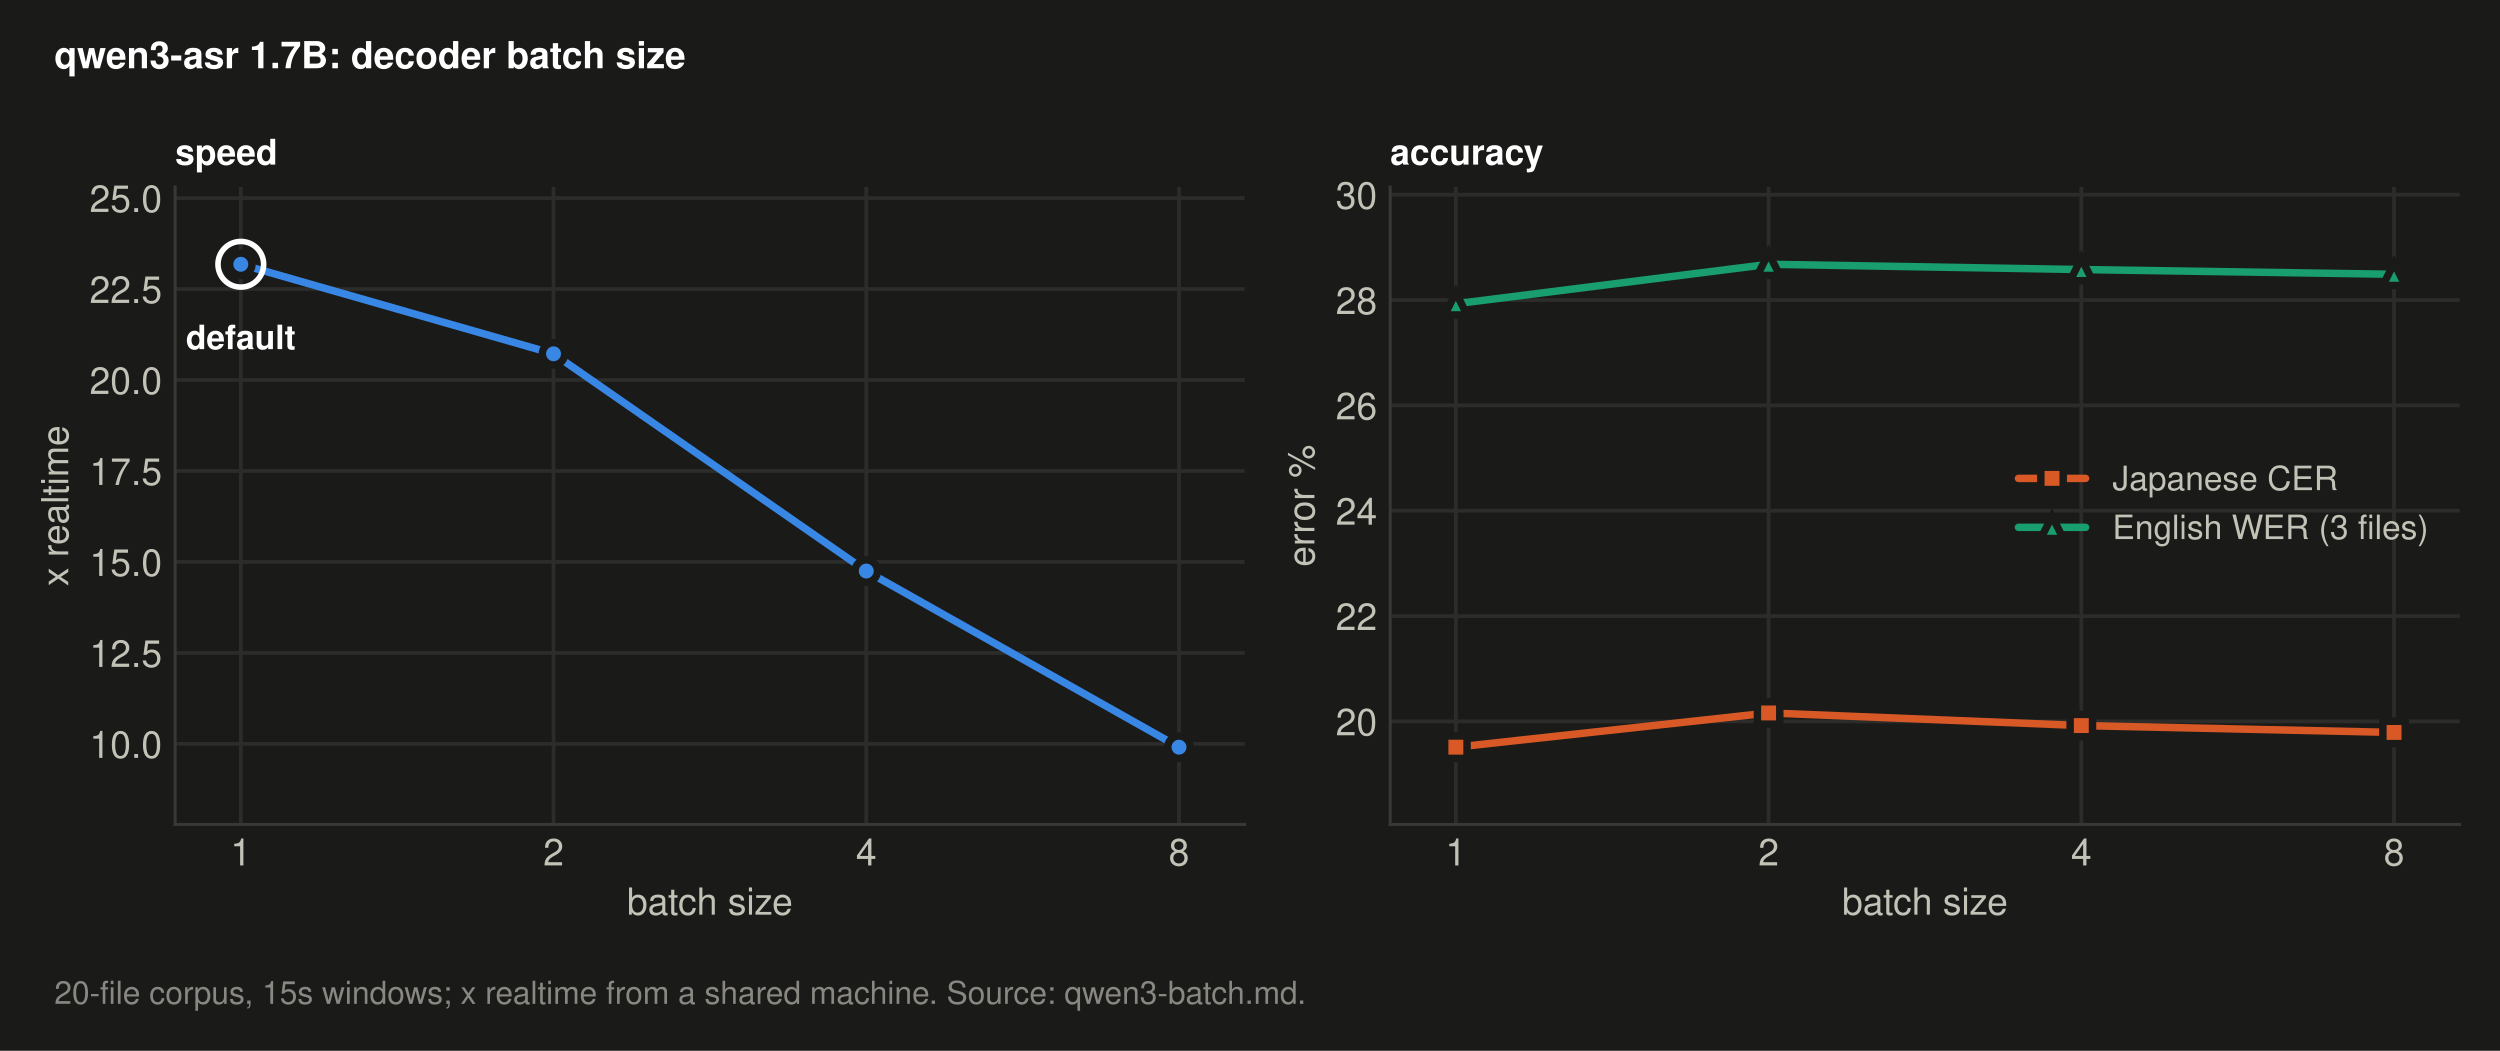
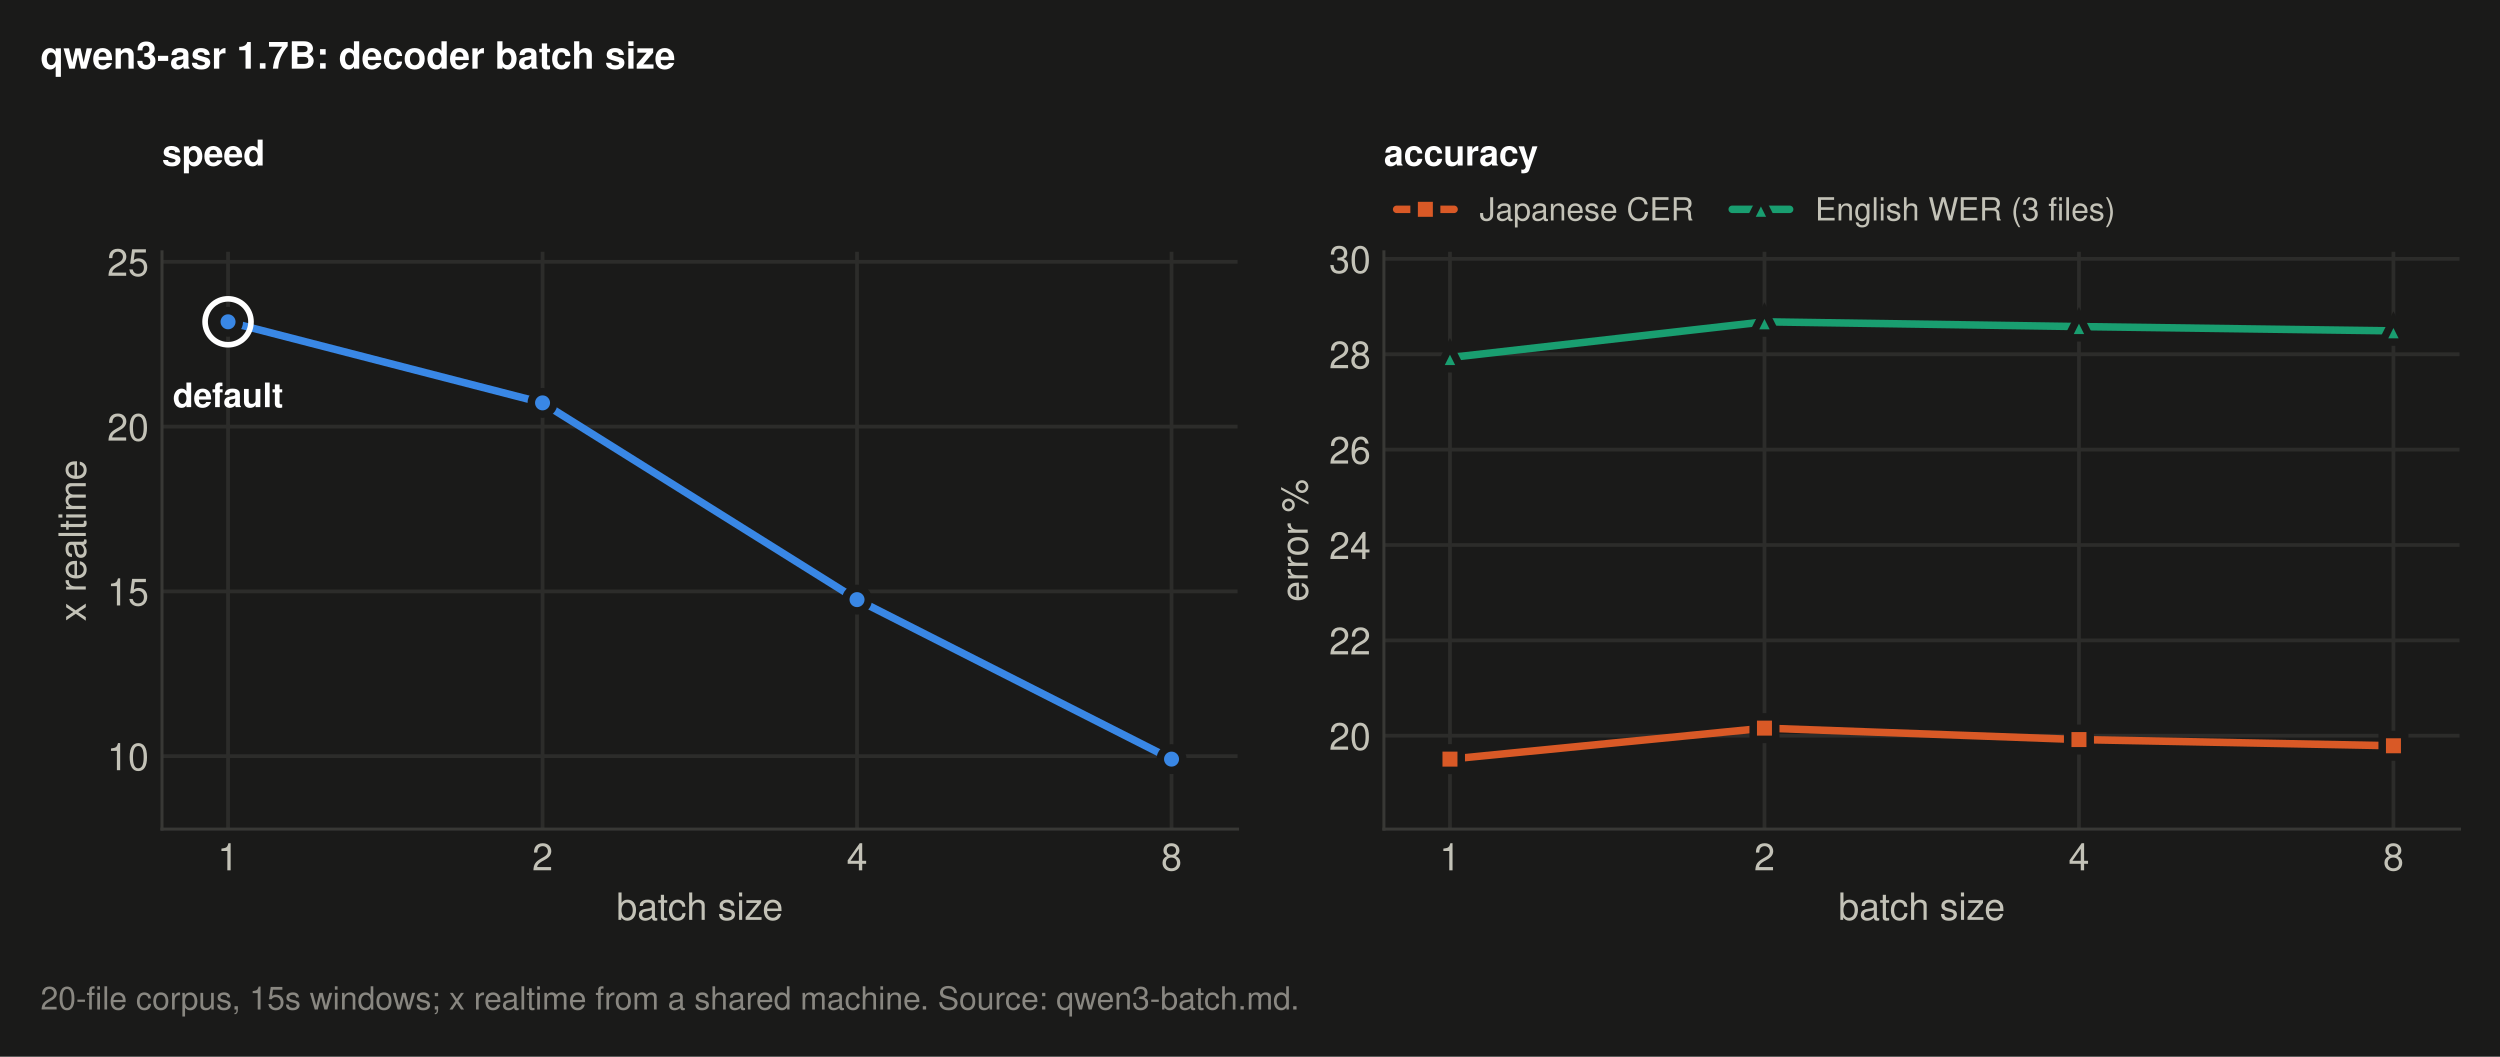
- <svg xmlns="http://www.w3.org/2000/svg" xmlns:xlink="http://www.w3.org/1999/xlink" width="670.341pt" height="281.747pt" viewBox="0 0 670.341 281.747" version="1.1">
+ <svg xmlns="http://www.w3.org/2000/svg" xmlns:xlink="http://www.w3.org/1999/xlink" width="666.576pt" height="281.747pt" viewBox="0 0 666.576 281.747" version="1.1">
  <defs>
    <style type="text/css">*{stroke-linejoin: round; stroke-linecap: butt}</style>
  </defs>
  <g id="figure_1">
    <g id="patch_1">
-       <path d="M 0 281.747  L 670.341 281.747  L 670.341 0  L 0 0  z " style="fill: #1a1a19" />
+       <path d="M 0 281.747  L 666.576 281.747  L 666.576 0  L 0 0  z " style="fill: #1a1a19" />
    </g>
    <g id="axes_1">
      <g id="patch_2">
-         <path d="M 46.96 221.062  L 333.741 221.062  L 333.741 50.145  L 46.96 50.145  z " style="fill: #1a1a19" />
+         <path d="M 43.195 221.062  L 329.976 221.062  L 329.976 67.145  L 43.195 67.145  z " style="fill: #1a1a19" />
      </g>
      <g id="matplotlib.axis_1">
        <g id="xtick_1">
          <g id="line2d_1">
-             <path d="M 64.57 221.062  L 64.57 50.145  " clip-path="url(#p330fa07c43)" style="fill: none; stroke: #2c2c2a; stroke-linecap: round" />
+             <path d="M 60.805 221.062  L 60.805 67.145  " clip-path="url(#p6cf653abd0)" style="fill: none; stroke: #2c2c2a; stroke-linecap: round" />
          </g>
          <g id="line2d_2" />
          <g id="text_1">
-             <text style="font-size: 10px; font-family: 'Helvetica', 'Arial', 'DejaVu Sans'; text-anchor: middle; fill: #c3c2b7" x="64.57" y="232.062" transform="rotate(-0 64.5695 232.0616)">1</text>
+             <text style="font-size: 10px; font-family: 'Helvetica', 'Arial', 'DejaVu Sans'; text-anchor: middle; fill: #c3c2b7" x="60.805" y="232.062" transform="rotate(-0 60.80456 232.0616)">1</text>
          </g>
        </g>
        <g id="xtick_2">
          <g id="line2d_3">
-             <path d="M 148.424 221.062  L 148.424 50.145  " clip-path="url(#p330fa07c43)" style="fill: none; stroke: #2c2c2a; stroke-linecap: round" />
+             <path d="M 144.659 221.062  L 144.659 67.145  " clip-path="url(#p6cf653abd0)" style="fill: none; stroke: #2c2c2a; stroke-linecap: round" />
          </g>
          <g id="line2d_4" />
          <g id="text_2">
-             <text style="font-size: 10px; font-family: 'Helvetica', 'Arial', 'DejaVu Sans'; text-anchor: middle; fill: #c3c2b7" x="148.424" y="232.062" transform="rotate(-0 148.4235 232.0616)">2</text>
+             <text style="font-size: 10px; font-family: 'Helvetica', 'Arial', 'DejaVu Sans'; text-anchor: middle; fill: #c3c2b7" x="144.659" y="232.062" transform="rotate(-0 144.6586 232.0616)">2</text>
          </g>
        </g>
        <g id="xtick_3">
          <g id="line2d_5">
-             <path d="M 232.278 221.062  L 232.278 50.145  " clip-path="url(#p330fa07c43)" style="fill: none; stroke: #2c2c2a; stroke-linecap: round" />
+             <path d="M 228.513 221.062  L 228.513 67.145  " clip-path="url(#p6cf653abd0)" style="fill: none; stroke: #2c2c2a; stroke-linecap: round" />
          </g>
          <g id="line2d_6" />
          <g id="text_3">
-             <text style="font-size: 10px; font-family: 'Helvetica', 'Arial', 'DejaVu Sans'; text-anchor: middle; fill: #c3c2b7" x="232.278" y="232.062" transform="rotate(-0 232.2776 232.0616)">4</text>
+             <text style="font-size: 10px; font-family: 'Helvetica', 'Arial', 'DejaVu Sans'; text-anchor: middle; fill: #c3c2b7" x="228.513" y="232.062" transform="rotate(-0 228.5126 232.0616)">4</text>
          </g>
        </g>
        <g id="xtick_4">
          <g id="line2d_7">
-             <path d="M 316.132 221.062  L 316.132 50.145  " clip-path="url(#p330fa07c43)" style="fill: none; stroke: #2c2c2a; stroke-linecap: round" />
+             <path d="M 312.367 221.062  L 312.367 67.145  " clip-path="url(#p6cf653abd0)" style="fill: none; stroke: #2c2c2a; stroke-linecap: round" />
          </g>
          <g id="line2d_8" />
          <g id="text_4">
-             <text style="font-size: 10px; font-family: 'Helvetica', 'Arial', 'DejaVu Sans'; text-anchor: middle; fill: #c3c2b7" x="316.132" y="232.062" transform="rotate(-0 316.1316 232.0616)">8</text>
+             <text style="font-size: 10px; font-family: 'Helvetica', 'Arial', 'DejaVu Sans'; text-anchor: middle; fill: #c3c2b7" x="312.367" y="232.062" transform="rotate(-0 312.3667 232.0616)">8</text>
          </g>
        </g>
        <g id="text_5">
-           <text style="font-size: 10px; font-family: 'Helvetica', 'Arial', 'DejaVu Sans'; text-anchor: middle; fill: #c3c2b7" x="190.351" y="245.261" transform="rotate(-0 190.3505 245.2608)">batch size</text>
+           <text style="font-size: 10px; font-family: 'Helvetica', 'Arial', 'DejaVu Sans'; text-anchor: middle; fill: #c3c2b7" x="186.586" y="245.261" transform="rotate(-0 186.5856 245.2608)">batch size</text>
        </g>
      </g>
      <g id="matplotlib.axis_2">
        <g id="ytick_1">
          <g id="line2d_9">
-             <path d="M 46.96 199.466  L 333.741 199.466  " clip-path="url(#p330fa07c43)" style="fill: none; stroke: #2c2c2a; stroke-linecap: round" />
+             <path d="M 43.195 201.614  L 329.976 201.614  " clip-path="url(#p6cf653abd0)" style="fill: none; stroke: #2c2c2a; stroke-linecap: round" />
          </g>
          <g id="line2d_10" />
          <g id="text_6">
-             <text style="font-size: 10px; font-family: 'Helvetica', 'Arial', 'DejaVu Sans'; text-anchor: end; fill: #c3c2b7" x="43.46" y="203.216" transform="rotate(-0 43.46016 203.2162)">10.0</text>
+             <text style="font-size: 10px; font-family: 'Helvetica', 'Arial', 'DejaVu Sans'; text-anchor: end; fill: #c3c2b7" x="39.695" y="205.364" transform="rotate(-0 39.69522 205.3642)">10</text>
          </g>
        </g>
        <g id="ytick_2">
          <g id="line2d_11">
-             <path d="M 46.96 175.072  L 333.741 175.072  " clip-path="url(#p330fa07c43)" style="fill: none; stroke: #2c2c2a; stroke-linecap: round" />
+             <path d="M 43.195 157.679  L 329.976 157.679  " clip-path="url(#p6cf653abd0)" style="fill: none; stroke: #2c2c2a; stroke-linecap: round" />
          </g>
          <g id="line2d_12" />
          <g id="text_7">
-             <text style="font-size: 10px; font-family: 'Helvetica', 'Arial', 'DejaVu Sans'; text-anchor: end; fill: #c3c2b7" x="43.46" y="178.822" transform="rotate(-0 43.46016 178.8224)">12.5</text>
+             <text style="font-size: 10px; font-family: 'Helvetica', 'Arial', 'DejaVu Sans'; text-anchor: end; fill: #c3c2b7" x="39.695" y="161.429" transform="rotate(-0 39.69522 161.4292)">15</text>
          </g>
        </g>
        <g id="ytick_3">
          <g id="line2d_13">
-             <path d="M 46.96 150.679  L 333.741 150.679  " clip-path="url(#p330fa07c43)" style="fill: none; stroke: #2c2c2a; stroke-linecap: round" />
+             <path d="M 43.195 113.744  L 329.976 113.744  " clip-path="url(#p6cf653abd0)" style="fill: none; stroke: #2c2c2a; stroke-linecap: round" />
          </g>
          <g id="line2d_14" />
          <g id="text_8">
-             <text style="font-size: 10px; font-family: 'Helvetica', 'Arial', 'DejaVu Sans'; text-anchor: end; fill: #c3c2b7" x="43.46" y="154.429" transform="rotate(-0 43.46016 154.4286)">15.0</text>
+             <text style="font-size: 10px; font-family: 'Helvetica', 'Arial', 'DejaVu Sans'; text-anchor: end; fill: #c3c2b7" x="39.695" y="117.494" transform="rotate(-0 39.69522 117.4942)">20</text>
          </g>
        </g>
        <g id="ytick_4">
          <g id="line2d_15">
-             <path d="M 46.96 126.285  L 333.741 126.285  " clip-path="url(#p330fa07c43)" style="fill: none; stroke: #2c2c2a; stroke-linecap: round" />
+             <path d="M 43.195 69.809  L 329.976 69.809  " clip-path="url(#p6cf653abd0)" style="fill: none; stroke: #2c2c2a; stroke-linecap: round" />
          </g>
          <g id="line2d_16" />
          <g id="text_9">
-             <text style="font-size: 10px; font-family: 'Helvetica', 'Arial', 'DejaVu Sans'; text-anchor: end; fill: #c3c2b7" x="43.46" y="130.035" transform="rotate(-0 43.46016 130.0349)">17.5</text>
-           </g>
-         </g>
-         <g id="ytick_5">
-           <g id="line2d_17">
-             <path d="M 46.96 101.891  L 333.741 101.891  " clip-path="url(#p330fa07c43)" style="fill: none; stroke: #2c2c2a; stroke-linecap: round" />
-           </g>
-           <g id="line2d_18" />
-           <g id="text_10">
-             <text style="font-size: 10px; font-family: 'Helvetica', 'Arial', 'DejaVu Sans'; text-anchor: end; fill: #c3c2b7" x="43.46" y="105.641" transform="rotate(-0 43.46016 105.6411)">20.0</text>
-           </g>
-         </g>
-         <g id="ytick_6">
-           <g id="line2d_19">
-             <path d="M 46.96 77.497  L 333.741 77.497  " clip-path="url(#p330fa07c43)" style="fill: none; stroke: #2c2c2a; stroke-linecap: round" />
-           </g>
-           <g id="line2d_20" />
-           <g id="text_11">
-             <text style="font-size: 10px; font-family: 'Helvetica', 'Arial', 'DejaVu Sans'; text-anchor: end; fill: #c3c2b7" x="43.46" y="81.247" transform="rotate(-0 43.46016 81.24727)">22.5</text>
-           </g>
-         </g>
-         <g id="ytick_7">
-           <g id="line2d_21">
-             <path d="M 46.96 53.103  L 333.741 53.103  " clip-path="url(#p330fa07c43)" style="fill: none; stroke: #2c2c2a; stroke-linecap: round" />
-           </g>
-           <g id="line2d_22" />
-           <g id="text_12">
-             <text style="font-size: 10px; font-family: 'Helvetica', 'Arial', 'DejaVu Sans'; text-anchor: end; fill: #c3c2b7" x="43.46" y="56.853" transform="rotate(-0 43.46016 56.85348)">25.0</text>
-           </g>
-         </g>
-         <g id="text_13">
-           <text style="font-size: 10px; font-family: 'Helvetica', 'Arial', 'DejaVu Sans'; text-anchor: middle; fill: #c3c2b7" x="18.3" y="135.603" transform="rotate(-90 18.3 135.6033)">x realtime</text>
+             <text style="font-size: 10px; font-family: 'Helvetica', 'Arial', 'DejaVu Sans'; text-anchor: end; fill: #c3c2b7" x="39.695" y="73.559" transform="rotate(-0 39.69522 73.55922)">25</text>
+           </g>
+         </g>
+         <g id="text_10">
+           <text style="font-size: 10px; font-family: 'Helvetica', 'Arial', 'DejaVu Sans'; text-anchor: middle; fill: #c3c2b7" x="22.874" y="144.103" transform="rotate(-90 22.87412 144.1033)">x realtime</text>
        </g>
      </g>
      <g id="patch_3">
-         <path d="M 46.96 221.062  L 46.96 50.145  " style="fill: none; stroke: #383835; stroke-width: 0.8; stroke-linejoin: miter; stroke-linecap: square" />
+         <path d="M 43.195 221.062  L 43.195 67.145  " style="fill: none; stroke: #383835; stroke-width: 0.8; stroke-linejoin: miter; stroke-linecap: square" />
      </g>
      <g id="patch_4">
-         <path d="M 46.96 221.062  L 333.741 221.062  " style="fill: none; stroke: #383835; stroke-width: 0.8; stroke-linejoin: miter; stroke-linecap: square" />
-       </g>
-       <g id="line2d_23">
-         <path d="M 64.57 70.862  L 148.424 94.866  L 232.278 153.118  L 316.132 200.344  " clip-path="url(#p330fa07c43)" style="fill: none; stroke: #3987e5; stroke-width: 2; stroke-linecap: round" />
+         <path d="M 43.195 221.062  L 329.976 221.062  " style="fill: none; stroke: #383835; stroke-width: 0.8; stroke-linejoin: miter; stroke-linecap: square" />
+       </g>
+       <g id="line2d_17">
+         <path d="M 60.805 85.802  L 144.659 107.418  L 228.513 159.876  L 312.367 202.405  " clip-path="url(#p6cf653abd0)" style="fill: none; stroke: #3987e5; stroke-width: 2; stroke-linecap: round" />
        <defs>
          <path id="m226001cfbb" d="M 0 3  C 0.796 3 1.559 2.684 2.121 2.121  C 2.684 1.559 3 0.796 3 0  C 3 -0.796 2.684 -1.559 2.121 -2.121  C 1.559 -2.684 0.796 -3 0 -3  C -0.796 -3 -1.559 -2.684 -2.121 -2.121  C -2.684 -1.559 -3 -0.796 -3 0  C -3 0.796 -2.684 1.559 -2.121 2.121  C -1.559 2.684 -0.796 3 0 3  z " style="stroke: #1a1a19; stroke-width: 2" />
        </defs>
-         <g clip-path="url(#p330fa07c43)">
-           <use xlink:href="#m226001cfbb" x="64.57" y="70.862" style="fill: #3987e5; stroke: #1a1a19; stroke-width: 2" />
-           <use xlink:href="#m226001cfbb" x="148.424" y="94.866" style="fill: #3987e5; stroke: #1a1a19; stroke-width: 2" />
-           <use xlink:href="#m226001cfbb" x="232.278" y="153.118" style="fill: #3987e5; stroke: #1a1a19; stroke-width: 2" />
-           <use xlink:href="#m226001cfbb" x="316.132" y="200.344" style="fill: #3987e5; stroke: #1a1a19; stroke-width: 2" />
-         </g>
-       </g>
-       <g id="text_14">
-         <text style="font-weight: 700; font-size: 9px; font-family: 'Helvetica', 'Arial', 'DejaVu Sans'; text-anchor: middle; fill: #ffffff" x="64.57" y="93.612" transform="rotate(-0 64.5695 93.61216)">default</text>
-       </g>
-       <g id="text_15">
-         <text style="font-weight: 700; font-size: 9.5px; font-family: 'Helvetica', 'Arial', 'DejaVu Sans'; text-anchor: start; fill: #ffffff" x="46.96" y="44.145" transform="rotate(-0 46.96016 44.145)">speed</text>
+         <g clip-path="url(#p6cf653abd0)">
+           <use xlink:href="#m226001cfbb" x="60.805" y="85.802" style="fill: #3987e5; stroke: #1a1a19; stroke-width: 2" />
+           <use xlink:href="#m226001cfbb" x="144.659" y="107.418" style="fill: #3987e5; stroke: #1a1a19; stroke-width: 2" />
+           <use xlink:href="#m226001cfbb" x="228.513" y="159.876" style="fill: #3987e5; stroke: #1a1a19; stroke-width: 2" />
+           <use xlink:href="#m226001cfbb" x="312.367" y="202.405" style="fill: #3987e5; stroke: #1a1a19; stroke-width: 2" />
+         </g>
+       </g>
+       <g id="text_11">
+         <text style="font-weight: 700; font-size: 9px; font-family: 'Helvetica', 'Arial', 'DejaVu Sans'; text-anchor: middle; fill: #ffffff" x="60.805" y="108.552" transform="rotate(-0 60.80456 108.5516)">default</text>
+       </g>
+       <g id="text_12">
+         <text style="font-weight: 700; font-size: 9.5px; font-family: 'Helvetica', 'Arial', 'DejaVu Sans'; text-anchor: start; fill: #ffffff" x="43.195" y="44.145" transform="rotate(-0 43.19522 44.145)">speed</text>
      </g>
      <g id="PathCollection_1">
-         <path d="M 64.57 76.986  C 66.194 76.986 67.751 76.341 68.9 75.192  C 70.048 74.044 70.693 72.486 70.693 70.862  C 70.693 69.238 70.048 67.68 68.9 66.532  C 67.751 65.384 66.194 64.738 64.57 64.738  C 62.945 64.738 61.388 65.384 60.239 66.532  C 59.091 67.68 58.446 69.238 58.446 70.862  C 58.446 72.486 59.091 74.044 60.239 75.192  C 61.388 76.341 62.945 76.986 64.57 76.986  L 64.57 76.986  z " clip-path="url(#p330fa07c43)" style="fill: none; stroke: #ffffff; stroke-width: 1.5" />
+         <path d="M 60.805 91.925  C 62.429 91.925 63.986 91.28 65.135 90.132  C 66.283 88.983 66.928 87.426 66.928 85.802  C 66.928 84.178 66.283 82.62 65.135 81.471  C 63.986 80.323 62.429 79.678 60.805 79.678  C 59.181 79.678 57.623 80.323 56.474 81.471  C 55.326 82.62 54.681 84.178 54.681 85.802  C 54.681 87.426 55.326 88.983 56.474 90.132  C 57.623 91.28 59.181 91.925 60.805 91.925  L 60.805 91.925  z " clip-path="url(#p6cf653abd0)" style="fill: none; stroke: #ffffff; stroke-width: 1.5" />
      </g>
    </g>
    <g id="axes_2">
      <g id="patch_5">
-         <path d="M 372.76 221.062  L 659.541 221.062  L 659.541 50.145  L 372.76 50.145  z " style="fill: #1a1a19" />
+         <path d="M 368.995 221.062  L 655.776 221.062  L 655.776 67.145  L 368.995 67.145  z " style="fill: #1a1a19" />
      </g>
      <g id="matplotlib.axis_3">
        <g id="xtick_5">
+           <g id="line2d_18">
+             <path d="M 386.605 221.062  L 386.605 67.145  " clip-path="url(#pd63f9938c4)" style="fill: none; stroke: #2c2c2a; stroke-linecap: round" />
+           </g>
+           <g id="line2d_19" />
+           <g id="text_13">
+             <text style="font-size: 10px; font-family: 'Helvetica', 'Arial', 'DejaVu Sans'; text-anchor: middle; fill: #c3c2b7" x="386.605" y="232.062" transform="rotate(-0 386.6046 232.0616)">1</text>
+           </g>
+         </g>
+         <g id="xtick_6">
+           <g id="line2d_20">
+             <path d="M 470.459 221.062  L 470.459 67.145  " clip-path="url(#pd63f9938c4)" style="fill: none; stroke: #2c2c2a; stroke-linecap: round" />
+           </g>
+           <g id="line2d_21" />
+           <g id="text_14">
+             <text style="font-size: 10px; font-family: 'Helvetica', 'Arial', 'DejaVu Sans'; text-anchor: middle; fill: #c3c2b7" x="470.459" y="232.062" transform="rotate(-0 470.4586 232.0616)">2</text>
+           </g>
+         </g>
+         <g id="xtick_7">
+           <g id="line2d_22">
+             <path d="M 554.313 221.062  L 554.313 67.145  " clip-path="url(#pd63f9938c4)" style="fill: none; stroke: #2c2c2a; stroke-linecap: round" />
+           </g>
+           <g id="line2d_23" />
+           <g id="text_15">
+             <text style="font-size: 10px; font-family: 'Helvetica', 'Arial', 'DejaVu Sans'; text-anchor: middle; fill: #c3c2b7" x="554.313" y="232.062" transform="rotate(-0 554.3126 232.0616)">4</text>
+           </g>
+         </g>
+         <g id="xtick_8">
          <g id="line2d_24">
-             <path d="M 390.37 221.062  L 390.37 50.145  " clip-path="url(#pd01c19fa54)" style="fill: none; stroke: #2c2c2a; stroke-linecap: round" />
+             <path d="M 638.167 221.062  L 638.167 67.145  " clip-path="url(#pd63f9938c4)" style="fill: none; stroke: #2c2c2a; stroke-linecap: round" />
          </g>
          <g id="line2d_25" />
          <g id="text_16">
-             <text style="font-size: 10px; font-family: 'Helvetica', 'Arial', 'DejaVu Sans'; text-anchor: middle; fill: #c3c2b7" x="390.37" y="232.062" transform="rotate(-0 390.3695 232.0616)">1</text>
-           </g>
-         </g>
-         <g id="xtick_6">
+             <text style="font-size: 10px; font-family: 'Helvetica', 'Arial', 'DejaVu Sans'; text-anchor: middle; fill: #c3c2b7" x="638.167" y="232.062" transform="rotate(-0 638.1667 232.0616)">8</text>
+           </g>
+         </g>
+         <g id="text_17">
+           <text style="font-size: 10px; font-family: 'Helvetica', 'Arial', 'DejaVu Sans'; text-anchor: middle; fill: #c3c2b7" x="512.386" y="245.261" transform="rotate(-0 512.3856 245.2608)">batch size</text>
+         </g>
+       </g>
+       <g id="matplotlib.axis_4">
+         <g id="ytick_5">
          <g id="line2d_26">
-             <path d="M 474.224 221.062  L 474.224 50.145  " clip-path="url(#pd01c19fa54)" style="fill: none; stroke: #2c2c2a; stroke-linecap: round" />
+             <path d="M 368.995 196.174  L 655.776 196.174  " clip-path="url(#pd63f9938c4)" style="fill: none; stroke: #2c2c2a; stroke-linecap: round" />
          </g>
          <g id="line2d_27" />
-           <g id="text_17">
-             <text style="font-size: 10px; font-family: 'Helvetica', 'Arial', 'DejaVu Sans'; text-anchor: middle; fill: #c3c2b7" x="474.224" y="232.062" transform="rotate(-0 474.2235 232.0616)">2</text>
-           </g>
-         </g>
-         <g id="xtick_7">
+           <g id="text_18">
+             <text style="font-size: 10px; font-family: 'Helvetica', 'Arial', 'DejaVu Sans'; text-anchor: end; fill: #c3c2b7" x="365.495" y="199.924" transform="rotate(-0 365.4952 199.9243)">20</text>
+           </g>
+         </g>
+         <g id="ytick_6">
          <g id="line2d_28">
-             <path d="M 558.078 221.062  L 558.078 50.145  " clip-path="url(#pd01c19fa54)" style="fill: none; stroke: #2c2c2a; stroke-linecap: round" />
+             <path d="M 368.995 170.743  L 655.776 170.743  " clip-path="url(#pd63f9938c4)" style="fill: none; stroke: #2c2c2a; stroke-linecap: round" />
          </g>
          <g id="line2d_29" />
-           <g id="text_18">
-             <text style="font-size: 10px; font-family: 'Helvetica', 'Arial', 'DejaVu Sans'; text-anchor: middle; fill: #c3c2b7" x="558.078" y="232.062" transform="rotate(-0 558.0776 232.0616)">4</text>
-           </g>
-         </g>
-         <g id="xtick_8">
+           <g id="text_19">
+             <text style="font-size: 10px; font-family: 'Helvetica', 'Arial', 'DejaVu Sans'; text-anchor: end; fill: #c3c2b7" x="365.495" y="174.493" transform="rotate(-0 365.4952 174.4928)">22</text>
+           </g>
+         </g>
+         <g id="ytick_7">
          <g id="line2d_30">
-             <path d="M 641.932 221.062  L 641.932 50.145  " clip-path="url(#pd01c19fa54)" style="fill: none; stroke: #2c2c2a; stroke-linecap: round" />
+             <path d="M 368.995 145.311  L 655.776 145.311  " clip-path="url(#pd63f9938c4)" style="fill: none; stroke: #2c2c2a; stroke-linecap: round" />
          </g>
          <g id="line2d_31" />
-           <g id="text_19">
-             <text style="font-size: 10px; font-family: 'Helvetica', 'Arial', 'DejaVu Sans'; text-anchor: middle; fill: #c3c2b7" x="641.932" y="232.062" transform="rotate(-0 641.9316 232.0616)">8</text>
-           </g>
-         </g>
-         <g id="text_20">
-           <text style="font-size: 10px; font-family: 'Helvetica', 'Arial', 'DejaVu Sans'; text-anchor: middle; fill: #c3c2b7" x="516.151" y="245.261" transform="rotate(-0 516.1505 245.2608)">batch size</text>
-         </g>
-       </g>
-       <g id="matplotlib.axis_4">
+           <g id="text_20">
+             <text style="font-size: 10px; font-family: 'Helvetica', 'Arial', 'DejaVu Sans'; text-anchor: end; fill: #c3c2b7" x="365.495" y="149.061" transform="rotate(-0 365.4952 149.0613)">24</text>
+           </g>
+         </g>
        <g id="ytick_8">
          <g id="line2d_32">
-             <path d="M 372.76 193.426  L 659.541 193.426  " clip-path="url(#pd01c19fa54)" style="fill: none; stroke: #2c2c2a; stroke-linecap: round" />
+             <path d="M 368.995 119.88  L 655.776 119.88  " clip-path="url(#pd63f9938c4)" style="fill: none; stroke: #2c2c2a; stroke-linecap: round" />
          </g>
          <g id="line2d_33" />
          <g id="text_21">
-             <text style="font-size: 10px; font-family: 'Helvetica', 'Arial', 'DejaVu Sans'; text-anchor: end; fill: #c3c2b7" x="369.26" y="197.176" transform="rotate(-0 369.2602 197.1755)">20</text>
+             <text style="font-size: 10px; font-family: 'Helvetica', 'Arial', 'DejaVu Sans'; text-anchor: end; fill: #c3c2b7" x="365.495" y="123.63" transform="rotate(-0 365.4952 123.6298)">26</text>
          </g>
        </g>
        <g id="ytick_9">
          <g id="line2d_34">
-             <path d="M 372.76 165.185  L 659.541 165.185  " clip-path="url(#pd01c19fa54)" style="fill: none; stroke: #2c2c2a; stroke-linecap: round" />
+             <path d="M 368.995 94.448  L 655.776 94.448  " clip-path="url(#pd63f9938c4)" style="fill: none; stroke: #2c2c2a; stroke-linecap: round" />
          </g>
          <g id="line2d_35" />
          <g id="text_22">
-             <text style="font-size: 10px; font-family: 'Helvetica', 'Arial', 'DejaVu Sans'; text-anchor: end; fill: #c3c2b7" x="369.26" y="168.935" transform="rotate(-0 369.2602 168.9351)">22</text>
+             <text style="font-size: 10px; font-family: 'Helvetica', 'Arial', 'DejaVu Sans'; text-anchor: end; fill: #c3c2b7" x="365.495" y="98.198" transform="rotate(-0 365.4952 98.19827)">28</text>
          </g>
        </g>
        <g id="ytick_10">
          <g id="line2d_36">
-             <path d="M 372.76 136.945  L 659.541 136.945  " clip-path="url(#pd01c19fa54)" style="fill: none; stroke: #2c2c2a; stroke-linecap: round" />
+             <path d="M 368.995 69.017  L 655.776 69.017  " clip-path="url(#pd63f9938c4)" style="fill: none; stroke: #2c2c2a; stroke-linecap: round" />
          </g>
          <g id="line2d_37" />
          <g id="text_23">
-             <text style="font-size: 10px; font-family: 'Helvetica', 'Arial', 'DejaVu Sans'; text-anchor: end; fill: #c3c2b7" x="369.26" y="140.695" transform="rotate(-0 369.2602 140.6947)">24</text>
-           </g>
-         </g>
-         <g id="ytick_11">
-           <g id="line2d_38">
-             <path d="M 372.76 108.704  L 659.541 108.704  " clip-path="url(#pd01c19fa54)" style="fill: none; stroke: #2c2c2a; stroke-linecap: round" />
-           </g>
-           <g id="line2d_39" />
-           <g id="text_24">
-             <text style="font-size: 10px; font-family: 'Helvetica', 'Arial', 'DejaVu Sans'; text-anchor: end; fill: #c3c2b7" x="369.26" y="112.454" transform="rotate(-0 369.2602 112.4543)">26</text>
-           </g>
-         </g>
-         <g id="ytick_12">
-           <g id="line2d_40">
-             <path d="M 372.76 80.464  L 659.541 80.464  " clip-path="url(#pd01c19fa54)" style="fill: none; stroke: #2c2c2a; stroke-linecap: round" />
-           </g>
-           <g id="line2d_41" />
-           <g id="text_25">
-             <text style="font-size: 10px; font-family: 'Helvetica', 'Arial', 'DejaVu Sans'; text-anchor: end; fill: #c3c2b7" x="369.26" y="84.214" transform="rotate(-0 369.2602 84.2139)">28</text>
-           </g>
-         </g>
-         <g id="ytick_13">
-           <g id="line2d_42">
-             <path d="M 372.76 52.223  L 659.541 52.223  " clip-path="url(#pd01c19fa54)" style="fill: none; stroke: #2c2c2a; stroke-linecap: round" />
-           </g>
-           <g id="line2d_43" />
-           <g id="text_26">
-             <text style="font-size: 10px; font-family: 'Helvetica', 'Arial', 'DejaVu Sans'; text-anchor: end; fill: #c3c2b7" x="369.26" y="55.973" transform="rotate(-0 369.2602 55.97349)">30</text>
-           </g>
-         </g>
-         <g id="text_27">
-           <text style="font-size: 10px; font-family: 'Helvetica', 'Arial', 'DejaVu Sans'; text-anchor: middle; fill: #c3c2b7" x="352.439" y="135.603" transform="rotate(-90 352.4391 135.6033)">error %</text>
+             <text style="font-size: 10px; font-family: 'Helvetica', 'Arial', 'DejaVu Sans'; text-anchor: end; fill: #c3c2b7" x="365.495" y="72.767" transform="rotate(-0 365.4952 72.76676)">30</text>
+           </g>
+         </g>
+         <g id="text_24">
+           <text style="font-size: 10px; font-family: 'Helvetica', 'Arial', 'DejaVu Sans'; text-anchor: middle; fill: #c3c2b7" x="348.674" y="144.103" transform="rotate(-90 348.6741 144.1033)">error %</text>
        </g>
      </g>
      <g id="patch_6">
-         <path d="M 372.76 221.062  L 372.76 50.145  " style="fill: none; stroke: #383835; stroke-width: 0.8; stroke-linejoin: miter; stroke-linecap: square" />
+         <path d="M 368.995 221.062  L 368.995 67.145  " style="fill: none; stroke: #383835; stroke-width: 0.8; stroke-linejoin: miter; stroke-linecap: square" />
      </g>
      <g id="patch_7">
-         <path d="M 372.76 221.062  L 659.541 221.062  " style="fill: none; stroke: #383835; stroke-width: 0.8; stroke-linejoin: miter; stroke-linecap: square" />
-       </g>
-       <g id="line2d_44">
-         <path d="M 390.37 200.344  L 474.224 191.166  L 558.078 194.555  L 641.932 196.391  " clip-path="url(#pd01c19fa54)" style="fill: none; stroke: #d95926; stroke-width: 2; stroke-linecap: round" />
+         <path d="M 368.995 221.062  L 655.776 221.062  " style="fill: none; stroke: #383835; stroke-width: 0.8; stroke-linejoin: miter; stroke-linecap: square" />
+       </g>
+       <g id="line2d_38">
+         <path d="M 386.605 202.405  L 470.459 194.14  L 554.313 197.192  L 638.167 198.845  " clip-path="url(#pd63f9938c4)" style="fill: none; stroke: #d95926; stroke-width: 2; stroke-linecap: round" />
        <defs>
          <path id="m32749af53d" d="M -3 3  L 3 3  L 3 -3  L -3 -3  z " style="stroke: #1a1a19; stroke-width: 2; stroke-linejoin: miter" />
        </defs>
-         <g clip-path="url(#pd01c19fa54)">
-           <use xlink:href="#m32749af53d" x="390.37" y="200.344" style="fill: #d95926; stroke: #1a1a19; stroke-width: 2; stroke-linejoin: miter" />
-           <use xlink:href="#m32749af53d" x="474.224" y="191.166" style="fill: #d95926; stroke: #1a1a19; stroke-width: 2; stroke-linejoin: miter" />
-           <use xlink:href="#m32749af53d" x="558.078" y="194.555" style="fill: #d95926; stroke: #1a1a19; stroke-width: 2; stroke-linejoin: miter" />
-           <use xlink:href="#m32749af53d" x="641.932" y="196.391" style="fill: #d95926; stroke: #1a1a19; stroke-width: 2; stroke-linejoin: miter" />
-         </g>
-       </g>
-       <g id="line2d_45">
-         <path d="M 390.37 81.452  L 474.224 70.862  L 558.078 72.274  L 641.932 73.545  " clip-path="url(#pd01c19fa54)" style="fill: none; stroke: #199e70; stroke-width: 2; stroke-linecap: round" />
+         <g clip-path="url(#pd63f9938c4)">
+           <use xlink:href="#m32749af53d" x="386.605" y="202.405" style="fill: #d95926; stroke: #1a1a19; stroke-width: 2; stroke-linejoin: miter" />
+           <use xlink:href="#m32749af53d" x="470.459" y="194.14" style="fill: #d95926; stroke: #1a1a19; stroke-width: 2; stroke-linejoin: miter" />
+           <use xlink:href="#m32749af53d" x="554.313" y="197.192" style="fill: #d95926; stroke: #1a1a19; stroke-width: 2; stroke-linejoin: miter" />
+           <use xlink:href="#m32749af53d" x="638.167" y="198.845" style="fill: #d95926; stroke: #1a1a19; stroke-width: 2; stroke-linejoin: miter" />
+         </g>
+       </g>
+       <g id="line2d_39">
+         <path d="M 386.605 95.338  L 470.459 85.802  L 554.313 87.073  L 638.167 88.218  " clip-path="url(#pd63f9938c4)" style="fill: none; stroke: #199e70; stroke-width: 2; stroke-linecap: round" />
        <defs>
          <path id="m9c3ef2334b" d="M 0 -3  L -3 3  L 3 3  z " style="stroke: #1a1a19; stroke-width: 2; stroke-linejoin: miter" />
        </defs>
-         <g clip-path="url(#pd01c19fa54)">
-           <use xlink:href="#m9c3ef2334b" x="390.37" y="81.452" style="fill: #199e70; stroke: #1a1a19; stroke-width: 2; stroke-linejoin: miter" />
-           <use xlink:href="#m9c3ef2334b" x="474.224" y="70.862" style="fill: #199e70; stroke: #1a1a19; stroke-width: 2; stroke-linejoin: miter" />
-           <use xlink:href="#m9c3ef2334b" x="558.078" y="72.274" style="fill: #199e70; stroke: #1a1a19; stroke-width: 2; stroke-linejoin: miter" />
-           <use xlink:href="#m9c3ef2334b" x="641.932" y="73.545" style="fill: #199e70; stroke: #1a1a19; stroke-width: 2; stroke-linejoin: miter" />
-         </g>
-       </g>
-       <g id="text_28">
-         <text style="font-weight: 700; font-size: 9.5px; font-family: 'Helvetica', 'Arial', 'DejaVu Sans'; text-anchor: start; fill: #ffffff" x="372.76" y="44.145" transform="rotate(-0 372.7602 44.145)">accuracy</text>
+         <g clip-path="url(#pd63f9938c4)">
+           <use xlink:href="#m9c3ef2334b" x="386.605" y="95.338" style="fill: #199e70; stroke: #1a1a19; stroke-width: 2; stroke-linejoin: miter" />
+           <use xlink:href="#m9c3ef2334b" x="470.459" y="85.802" style="fill: #199e70; stroke: #1a1a19; stroke-width: 2; stroke-linejoin: miter" />
+           <use xlink:href="#m9c3ef2334b" x="554.313" y="87.073" style="fill: #199e70; stroke: #1a1a19; stroke-width: 2; stroke-linejoin: miter" />
+           <use xlink:href="#m9c3ef2334b" x="638.167" y="88.218" style="fill: #199e70; stroke: #1a1a19; stroke-width: 2; stroke-linejoin: miter" />
+         </g>
+       </g>
+       <g id="text_25">
+         <text style="font-weight: 700; font-size: 9.5px; font-family: 'Helvetica', 'Arial', 'DejaVu Sans'; text-anchor: start; fill: #ffffff" x="368.995" y="44.145" transform="rotate(-0 368.9952 44.145)">accuracy</text>
      </g>
      <g id="legend_1">
-         <g id="line2d_46">
-           <path d="M 541.222 128.27  L 550.222 128.27  L 559.222 128.27  " style="fill: none; stroke: #d95926; stroke-width: 2; stroke-linecap: round" />
+         <g id="line2d_40">
+           <path d="M 372.395 55.811  L 380.045 55.811  L 387.695 55.811  " style="fill: none; stroke: #d95926; stroke-width: 2; stroke-linecap: round" />
          <g>
-             <use xlink:href="#m32749af53d" x="550.222" y="128.27" style="fill: #d95926; stroke: #1a1a19; stroke-width: 2; stroke-linejoin: miter" />
-           </g>
-         </g>
-         <g id="text_29">
-           <text style="font-size: 9px; font-family: 'Helvetica', 'Arial', 'DejaVu Sans'; text-anchor: start; fill: #c3c2b7" x="566.422" y="131.42" transform="rotate(-0 566.4219 131.4197)">Japanese CER</text>
-         </g>
-         <g id="line2d_47">
-           <path d="M 541.222 141.396  L 550.222 141.396  L 559.222 141.396  " style="fill: none; stroke: #199e70; stroke-width: 2; stroke-linecap: round" />
+             <use xlink:href="#m32749af53d" x="380.045" y="55.811" style="fill: #d95926; stroke: #1a1a19; stroke-width: 2; stroke-linejoin: miter" />
+           </g>
+         </g>
+         <g id="text_26">
+           <text style="font-size: 8.5px; font-family: 'Helvetica', 'Arial', 'DejaVu Sans'; text-anchor: start; fill: #c3c2b7" x="394.495" y="58.786" transform="rotate(-0 394.4952 58.78604)">Japanese CER</text>
+         </g>
+         <g id="line2d_41">
+           <path d="M 461.864 55.811  L 469.514 55.811  L 477.164 55.811  " style="fill: none; stroke: #199e70; stroke-width: 2; stroke-linecap: round" />
          <g>
-             <use xlink:href="#m9c3ef2334b" x="550.222" y="141.396" style="fill: #199e70; stroke: #1a1a19; stroke-width: 2; stroke-linejoin: miter" />
-           </g>
-         </g>
-         <g id="text_30">
-           <text style="font-size: 9px; font-family: 'Helvetica', 'Arial', 'DejaVu Sans'; text-anchor: start; fill: #c3c2b7" x="566.422" y="144.546" transform="rotate(-0 566.4219 144.5456)">English WER (3 files)</text>
-         </g>
-       </g>
-     </g>
-     <g id="text_31">
-       <text style="font-weight: 700; font-size: 10px; font-family: 'Helvetica', 'Arial', 'DejaVu Sans'; text-anchor: start; fill: #ffffff" x="14.565" y="18.3" transform="rotate(-0 14.56494 18.3)">qwen3-asr 1.7B: decoder batch size</text>
-     </g>
-     <g id="text_32">
-       <text style="font-size: 8.5px; font-family: 'Helvetica', 'Arial', 'DejaVu Sans'; text-anchor: start; fill: #898781" x="14.565" y="269.175" transform="rotate(-0 14.56494 269.175)">20-file corpus, 15s windows; x realtime from a shared machine. Source: qwen3-batch.md.</text>
+             <use xlink:href="#m9c3ef2334b" x="469.514" y="55.811" style="fill: #199e70; stroke: #1a1a19; stroke-width: 2; stroke-linejoin: miter" />
+           </g>
+         </g>
+         <g id="text_27">
+           <text style="font-size: 8.5px; font-family: 'Helvetica', 'Arial', 'DejaVu Sans'; text-anchor: start; fill: #c3c2b7" x="483.964" y="58.786" transform="rotate(-0 483.9644 58.78604)">English WER (3 files)</text>
+         </g>
+       </g>
+     </g>
+     <g id="text_28">
+       <text style="font-weight: 700; font-size: 10px; font-family: 'Helvetica', 'Arial', 'DejaVu Sans'; text-anchor: start; fill: #ffffff" x="10.8" y="18.3" transform="rotate(-0 10.8 18.3)">qwen3-asr 1.7B: decoder batch size</text>
+     </g>
+     <g id="text_29">
+       <text style="font-size: 8.5px; font-family: 'Helvetica', 'Arial', 'DejaVu Sans'; text-anchor: start; fill: #898781" x="10.8" y="269.175" transform="rotate(-0 10.8 269.175)">20-file corpus, 15s windows; x realtime from a shared machine. Source: qwen3-batch.md.</text>
    </g>
  </g>
  <defs>
-     <clipPath id="p330fa07c43">
-       <rect x="46.96" y="50.145" width="286.781" height="170.917" />
+     <clipPath id="p6cf653abd0">
+       <rect x="43.195" y="67.145" width="286.781" height="153.917" />
    </clipPath>
-     <clipPath id="pd01c19fa54">
-       <rect x="372.76" y="50.145" width="286.781" height="170.917" />
+     <clipPath id="pd63f9938c4">
+       <rect x="368.995" y="67.145" width="286.781" height="153.917" />
    </clipPath>
  </defs>
</svg>
